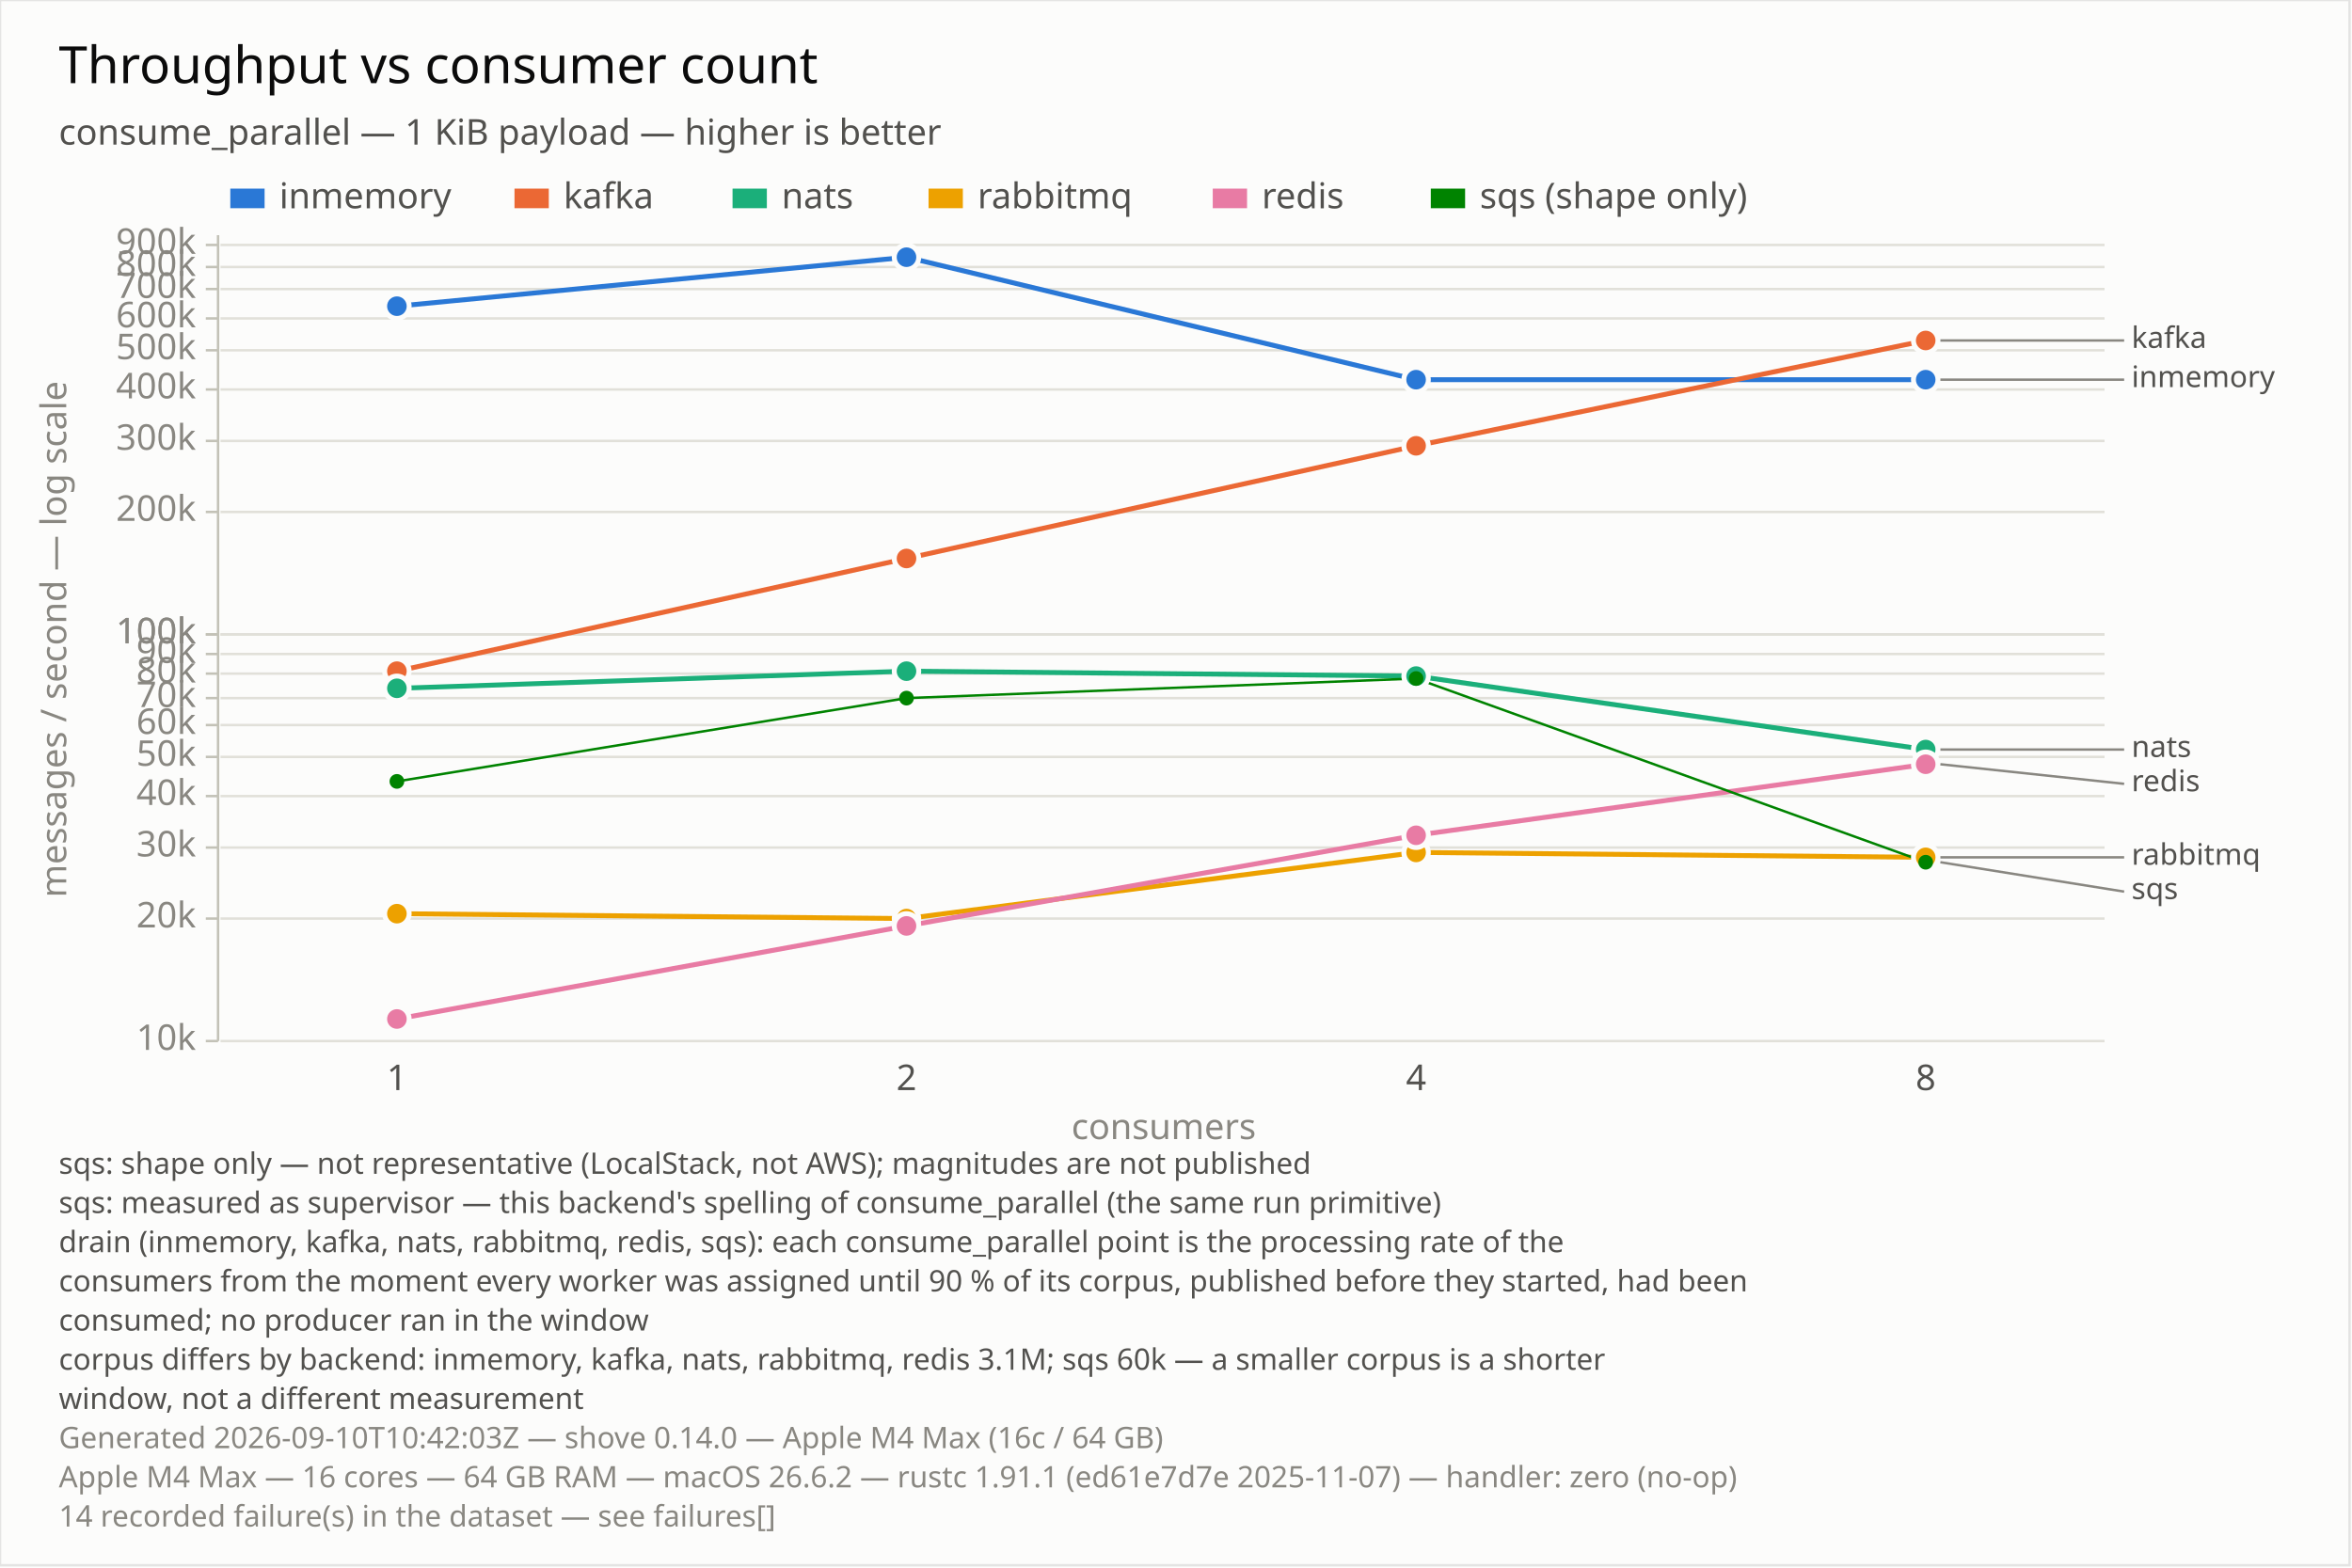
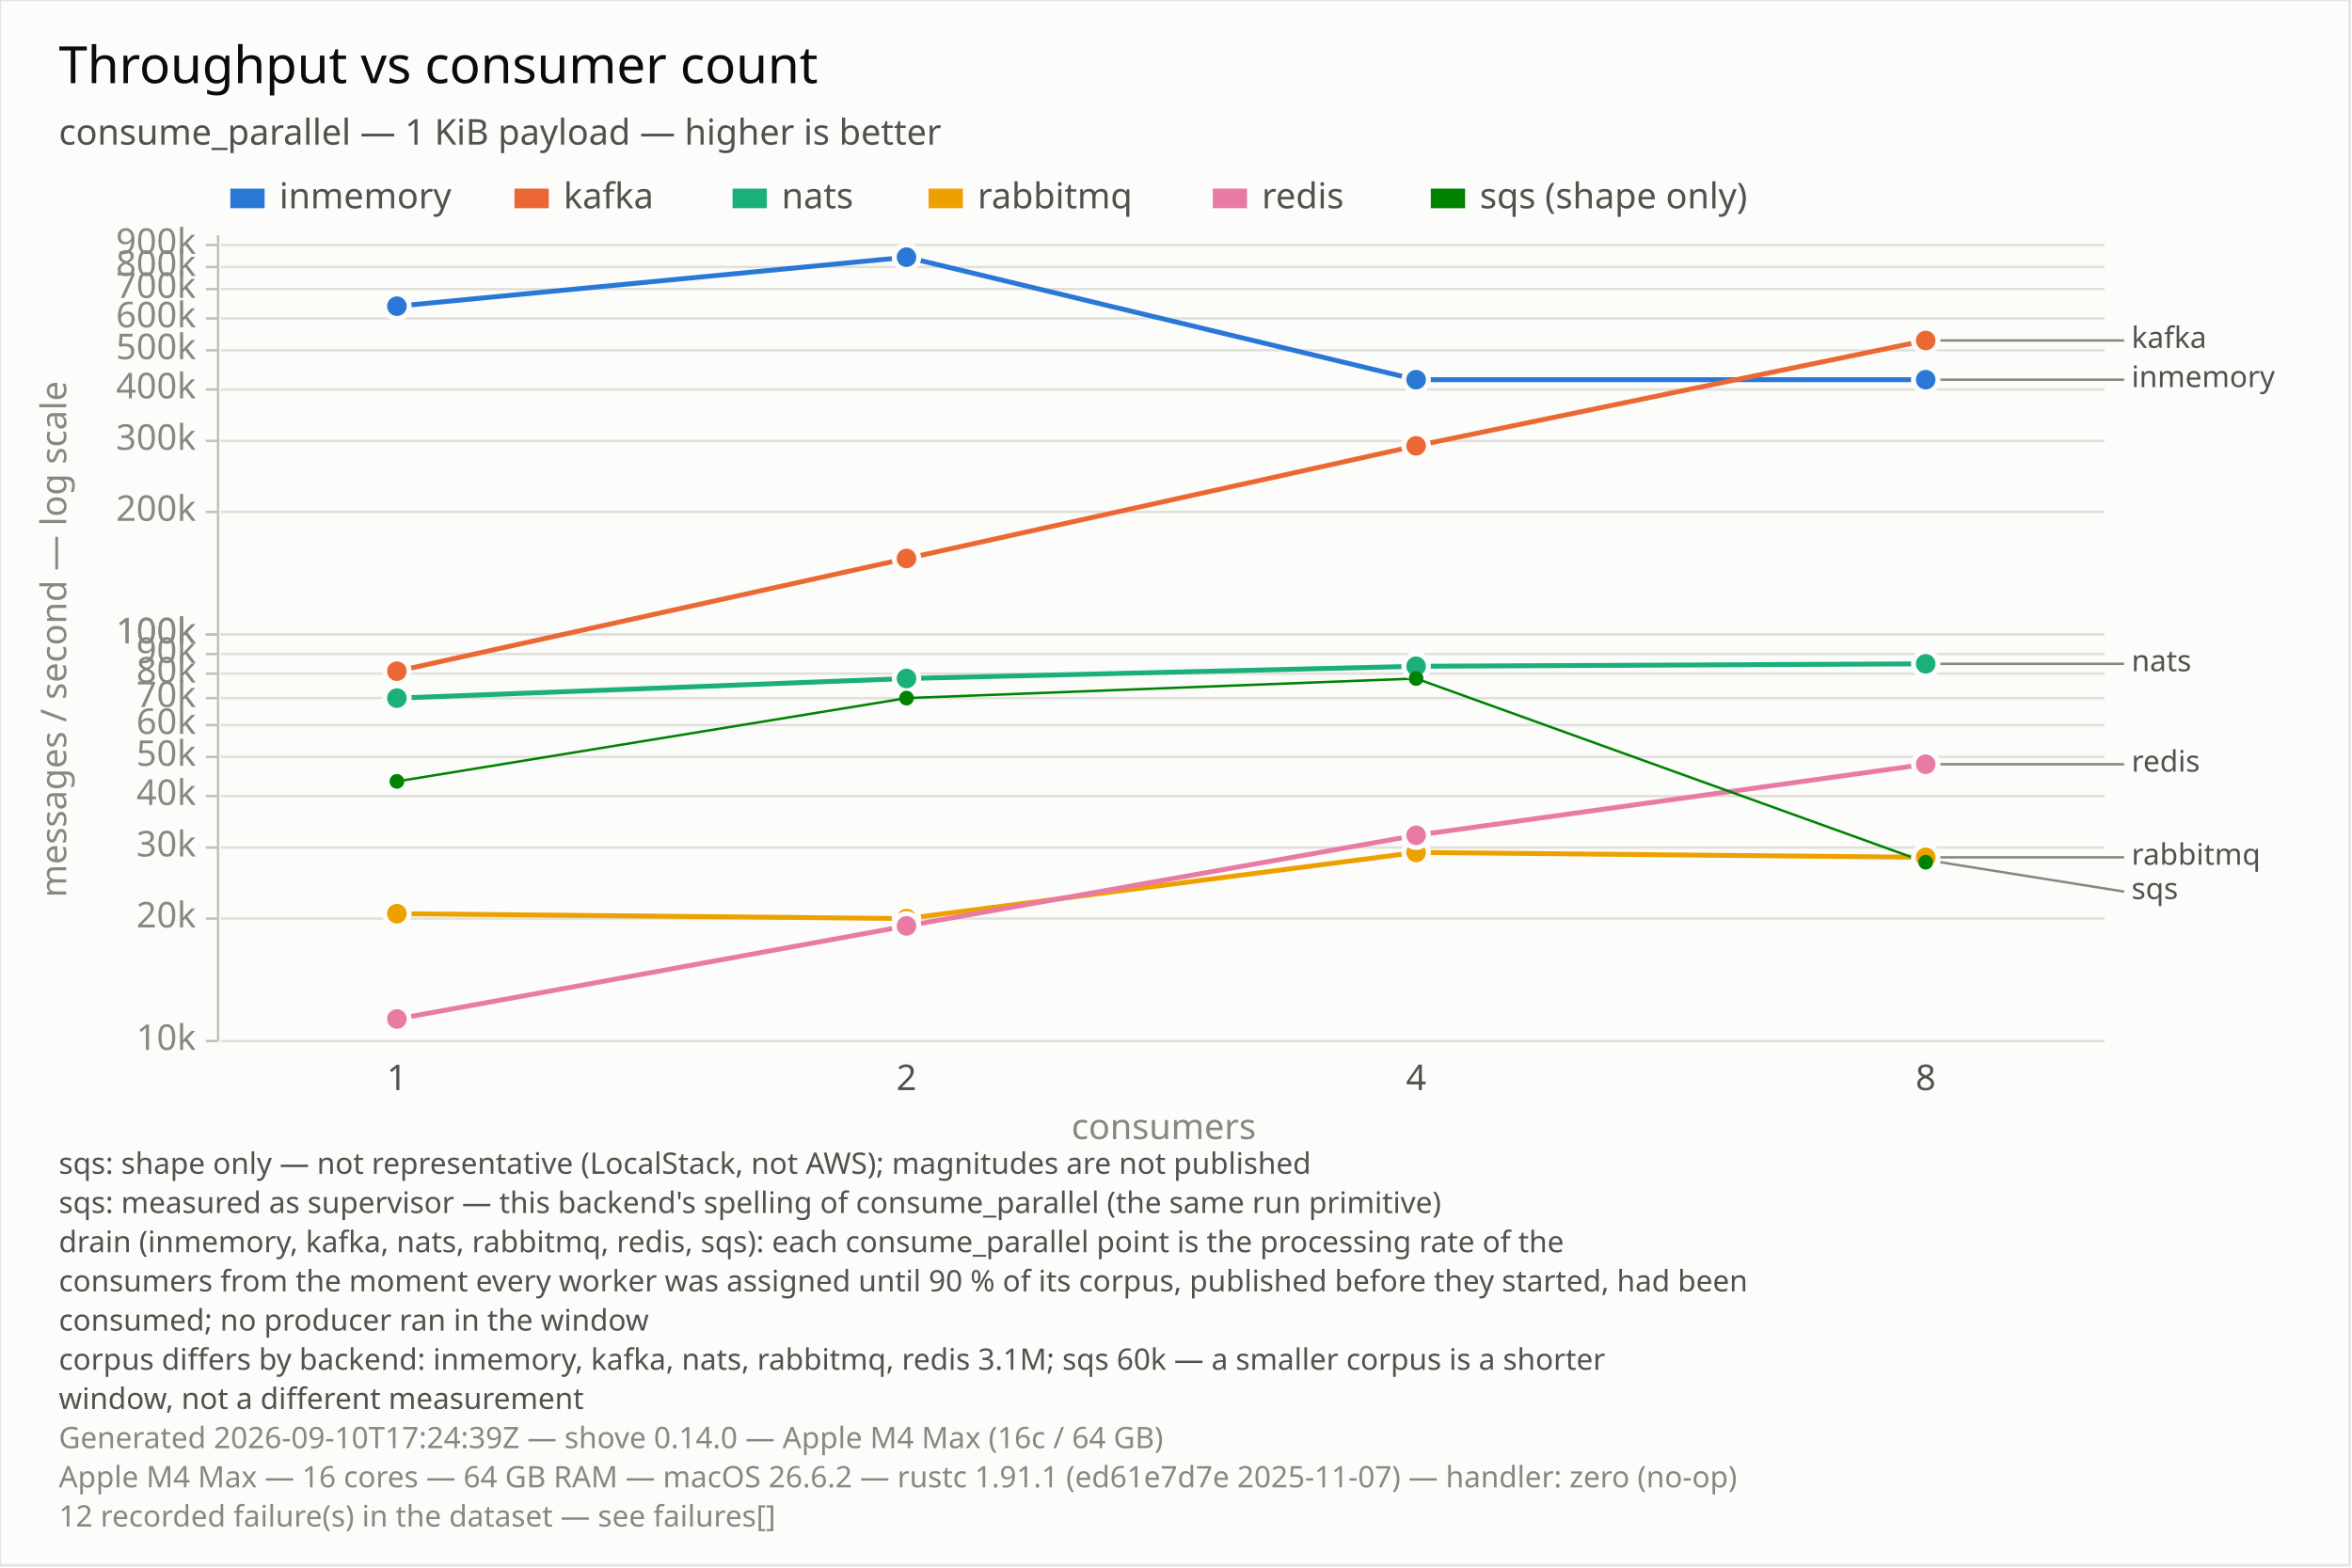
<svg xmlns="http://www.w3.org/2000/svg" width="960" height="640" viewBox="0 0 960 640">
  <rect x="0" y="0" width="960" height="640" opacity="1" fill="#FCFCFB" stroke="none" />
  <rect x="0" y="0" width="959" height="639" opacity="0.1" fill="none" stroke="#0B0B0B" />
  <text x="24" y="18" dy="0.76em" text-anchor="start" font-family="sans-serif" font-size="20.968" opacity="1" fill="#0B0B0B">
Throughput vs consumer count
</text>
  <text x="24" y="48" dy="0.76em" text-anchor="start" font-family="sans-serif" font-size="14.516" opacity="1" fill="#52514E">
consume_parallel — 1 KiB payload — higher is better
</text>
  <text x="24" y="470" dy="0.76em" text-anchor="start" font-family="sans-serif" font-size="12.097" opacity="1" fill="#52514E">
sqs: shape only — not representative (LocalStack, not AWS); magnitudes are not published
</text>
  <text x="24" y="486" dy="0.76em" text-anchor="start" font-family="sans-serif" font-size="12.097" opacity="1" fill="#52514E">
sqs: measured as supervisor — this backend's spelling of consume_parallel (the same run primitive)
</text>
  <text x="24" y="502" dy="0.76em" text-anchor="start" font-family="sans-serif" font-size="12.097" opacity="1" fill="#52514E">
drain (inmemory, kafka, nats, rabbitmq, redis, sqs): each consume_parallel point is the processing rate of the
</text>
  <text x="24" y="518" dy="0.76em" text-anchor="start" font-family="sans-serif" font-size="12.097" opacity="1" fill="#52514E">
consumers from the moment every worker was assigned until 90 % of its corpus, published before they started, had been
</text>
  <text x="24" y="534" dy="0.76em" text-anchor="start" font-family="sans-serif" font-size="12.097" opacity="1" fill="#52514E">
consumed; no producer ran in the window
</text>
  <text x="24" y="550" dy="0.76em" text-anchor="start" font-family="sans-serif" font-size="12.097" opacity="1" fill="#52514E">
corpus differs by backend: inmemory, kafka, nats, rabbitmq, redis 3.1M; sqs 60k — a smaller corpus is a shorter
</text>
  <text x="24" y="566" dy="0.76em" text-anchor="start" font-family="sans-serif" font-size="12.097" opacity="1" fill="#52514E">
window, not a different measurement
</text>
  <text x="24" y="582" dy="0.76em" text-anchor="start" font-family="sans-serif" font-size="12.097" opacity="1" fill="#898781">
- Generated 2026-09-10T10:42:03Z — shove 0.14.0 — Apple M4 Max (16c / 64 GB)
+ Generated 2026-09-10T17:24:39Z — shove 0.14.0 — Apple M4 Max (16c / 64 GB)
</text>
  <text x="24" y="598" dy="0.76em" text-anchor="start" font-family="sans-serif" font-size="12.097" opacity="1" fill="#898781">
Apple M4 Max — 16 cores — 64 GB RAM — macOS 26.6.2 — rustc 1.91.1 (ed61e7d7e 2025-11-07) — handler: zero (no-op)
</text>
  <text x="24" y="614" dy="0.76em" text-anchor="start" font-family="sans-serif" font-size="12.097" opacity="1" fill="#898781">
- 14 recorded failure(s) in the dataset — see failures[]
+ 12 recorded failure(s) in the dataset — see failures[]
</text>
  <text x="16" y="261" dy="0.76em" text-anchor="middle" font-family="sans-serif" font-size="14.516" opacity="1" fill="#898781" transform="rotate(270, 16, 261)">
messages / second — log scale
</text>
  <line opacity="1" stroke="#E1E0D9" stroke-width="1" x1="90" y1="425" x2="859" y2="425" />
  <line opacity="1" stroke="#E1E0D9" stroke-width="1" x1="90" y1="375" x2="859" y2="375" />
  <line opacity="1" stroke="#E1E0D9" stroke-width="1" x1="90" y1="346" x2="859" y2="346" />
  <line opacity="1" stroke="#E1E0D9" stroke-width="1" x1="90" y1="325" x2="859" y2="325" />
  <line opacity="1" stroke="#E1E0D9" stroke-width="1" x1="90" y1="309" x2="859" y2="309" />
  <line opacity="1" stroke="#E1E0D9" stroke-width="1" x1="90" y1="296" x2="859" y2="296" />
  <line opacity="1" stroke="#E1E0D9" stroke-width="1" x1="90" y1="285" x2="859" y2="285" />
  <line opacity="1" stroke="#E1E0D9" stroke-width="1" x1="90" y1="275" x2="859" y2="275" />
  <line opacity="1" stroke="#E1E0D9" stroke-width="1" x1="90" y1="267" x2="859" y2="267" />
  <line opacity="1" stroke="#E1E0D9" stroke-width="1" x1="90" y1="259" x2="859" y2="259" />
  <line opacity="1" stroke="#E1E0D9" stroke-width="1" x1="90" y1="259" x2="859" y2="259" />
  <line opacity="1" stroke="#E1E0D9" stroke-width="1" x1="90" y1="209" x2="859" y2="209" />
  <line opacity="1" stroke="#E1E0D9" stroke-width="1" x1="90" y1="180" x2="859" y2="180" />
  <line opacity="1" stroke="#E1E0D9" stroke-width="1" x1="90" y1="159" x2="859" y2="159" />
  <line opacity="1" stroke="#E1E0D9" stroke-width="1" x1="90" y1="143" x2="859" y2="143" />
  <line opacity="1" stroke="#E1E0D9" stroke-width="1" x1="90" y1="130" x2="859" y2="130" />
  <line opacity="1" stroke="#E1E0D9" stroke-width="1" x1="90" y1="118" x2="859" y2="118" />
  <line opacity="1" stroke="#E1E0D9" stroke-width="1" x1="90" y1="109" x2="859" y2="109" />
  <line opacity="1" stroke="#E1E0D9" stroke-width="1" x1="90" y1="100" x2="859" y2="100" />
  <polyline fill="none" opacity="1" stroke="#C3C2B7" stroke-width="1" points="89,96 89,425 " />
  <text x="80" y="425" dy="0.5ex" text-anchor="end" font-family="sans-serif" font-size="14.516" opacity="1" fill="#898781">
10k
</text>
  <polyline fill="none" opacity="1" stroke="#C3C2B7" stroke-width="1" points="84,425 89,425 " />
  <text x="80" y="375" dy="0.5ex" text-anchor="end" font-family="sans-serif" font-size="14.516" opacity="1" fill="#898781">
20k
</text>
  <polyline fill="none" opacity="1" stroke="#C3C2B7" stroke-width="1" points="84,375 89,375 " />
  <text x="80" y="346" dy="0.5ex" text-anchor="end" font-family="sans-serif" font-size="14.516" opacity="1" fill="#898781">
30k
</text>
  <polyline fill="none" opacity="1" stroke="#C3C2B7" stroke-width="1" points="84,346 89,346 " />
  <text x="80" y="325" dy="0.5ex" text-anchor="end" font-family="sans-serif" font-size="14.516" opacity="1" fill="#898781">
40k
</text>
  <polyline fill="none" opacity="1" stroke="#C3C2B7" stroke-width="1" points="84,325 89,325 " />
  <text x="80" y="309" dy="0.5ex" text-anchor="end" font-family="sans-serif" font-size="14.516" opacity="1" fill="#898781">
50k
</text>
  <polyline fill="none" opacity="1" stroke="#C3C2B7" stroke-width="1" points="84,309 89,309 " />
  <text x="80" y="296" dy="0.5ex" text-anchor="end" font-family="sans-serif" font-size="14.516" opacity="1" fill="#898781">
60k
</text>
  <polyline fill="none" opacity="1" stroke="#C3C2B7" stroke-width="1" points="84,296 89,296 " />
  <text x="80" y="285" dy="0.5ex" text-anchor="end" font-family="sans-serif" font-size="14.516" opacity="1" fill="#898781">
70k
</text>
  <polyline fill="none" opacity="1" stroke="#C3C2B7" stroke-width="1" points="84,285 89,285 " />
  <text x="80" y="275" dy="0.5ex" text-anchor="end" font-family="sans-serif" font-size="14.516" opacity="1" fill="#898781">
80k
</text>
  <polyline fill="none" opacity="1" stroke="#C3C2B7" stroke-width="1" points="84,275 89,275 " />
  <text x="80" y="267" dy="0.5ex" text-anchor="end" font-family="sans-serif" font-size="14.516" opacity="1" fill="#898781">
90k
</text>
  <polyline fill="none" opacity="1" stroke="#C3C2B7" stroke-width="1" points="84,267 89,267 " />
  <text x="80" y="259" dy="0.5ex" text-anchor="end" font-family="sans-serif" font-size="14.516" opacity="1" fill="#898781">
100k
</text>
  <polyline fill="none" opacity="1" stroke="#C3C2B7" stroke-width="1" points="84,259 89,259 " />
  <text x="80" y="259" dy="0.5ex" text-anchor="end" font-family="sans-serif" font-size="14.516" opacity="1" fill="#898781">
100k
</text>
  <polyline fill="none" opacity="1" stroke="#C3C2B7" stroke-width="1" points="84,259 89,259 " />
  <text x="80" y="209" dy="0.5ex" text-anchor="end" font-family="sans-serif" font-size="14.516" opacity="1" fill="#898781">
200k
</text>
  <polyline fill="none" opacity="1" stroke="#C3C2B7" stroke-width="1" points="84,209 89,209 " />
  <text x="80" y="180" dy="0.5ex" text-anchor="end" font-family="sans-serif" font-size="14.516" opacity="1" fill="#898781">
300k
</text>
  <polyline fill="none" opacity="1" stroke="#C3C2B7" stroke-width="1" points="84,180 89,180 " />
  <text x="80" y="159" dy="0.5ex" text-anchor="end" font-family="sans-serif" font-size="14.516" opacity="1" fill="#898781">
400k
</text>
  <polyline fill="none" opacity="1" stroke="#C3C2B7" stroke-width="1" points="84,159 89,159 " />
  <text x="80" y="143" dy="0.5ex" text-anchor="end" font-family="sans-serif" font-size="14.516" opacity="1" fill="#898781">
500k
</text>
  <polyline fill="none" opacity="1" stroke="#C3C2B7" stroke-width="1" points="84,143 89,143 " />
  <text x="80" y="130" dy="0.5ex" text-anchor="end" font-family="sans-serif" font-size="14.516" opacity="1" fill="#898781">
600k
</text>
  <polyline fill="none" opacity="1" stroke="#C3C2B7" stroke-width="1" points="84,130 89,130 " />
  <text x="80" y="118" dy="0.5ex" text-anchor="end" font-family="sans-serif" font-size="14.516" opacity="1" fill="#898781">
700k
</text>
  <polyline fill="none" opacity="1" stroke="#C3C2B7" stroke-width="1" points="84,118 89,118 " />
  <text x="80" y="109" dy="0.5ex" text-anchor="end" font-family="sans-serif" font-size="14.516" opacity="1" fill="#898781">
800k
</text>
  <polyline fill="none" opacity="1" stroke="#C3C2B7" stroke-width="1" points="84,109 89,109 " />
  <text x="80" y="100" dy="0.5ex" text-anchor="end" font-family="sans-serif" font-size="14.516" opacity="1" fill="#898781">
900k
</text>
  <polyline fill="none" opacity="1" stroke="#C3C2B7" stroke-width="1" points="84,100 89,100 " />
  <polyline fill="none" opacity="1" stroke="#2A78D6" stroke-width="2" points="162,125 370,105 578,155 786,155 " />
  <polyline fill="none" opacity="1" stroke="#EB6834" stroke-width="2" points="162,274 370,228 578,182 786,139 " />
-   <polyline fill="none" opacity="1" stroke="#1BAF7A" stroke-width="2" points="162,281 370,274 578,276 786,306 " />
+   <polyline fill="none" opacity="1" stroke="#1BAF7A" stroke-width="2" points="162,285 370,277 578,272 786,271 " />
  <polyline fill="none" opacity="1" stroke="#EDA100" stroke-width="2" points="162,373 370,375 578,348 786,350 " />
  <polyline fill="none" opacity="1" stroke="#E87BA4" stroke-width="2" points="162,416 370,378 578,341 786,312 " />
  <polyline fill="none" opacity="1" stroke="#008300" stroke-width="1" points="162,319 370,285 578,277 786,352 " />
  <circle cx="162" cy="125" r="6" opacity="1" fill="#FCFCFB" stroke="none" stroke-width="0" />
  <circle cx="162" cy="125" r="4" opacity="1" fill="#2A78D6" stroke="none" stroke-width="0" />
  <circle cx="370" cy="105" r="6" opacity="1" fill="#FCFCFB" stroke="none" stroke-width="0" />
  <circle cx="370" cy="105" r="4" opacity="1" fill="#2A78D6" stroke="none" stroke-width="0" />
  <circle cx="578" cy="155" r="6" opacity="1" fill="#FCFCFB" stroke="none" stroke-width="0" />
  <circle cx="578" cy="155" r="4" opacity="1" fill="#2A78D6" stroke="none" stroke-width="0" />
  <circle cx="786" cy="155" r="6" opacity="1" fill="#FCFCFB" stroke="none" stroke-width="0" />
  <circle cx="786" cy="155" r="4" opacity="1" fill="#2A78D6" stroke="none" stroke-width="0" />
  <circle cx="162" cy="274" r="6" opacity="1" fill="#FCFCFB" stroke="none" stroke-width="0" />
  <circle cx="162" cy="274" r="4" opacity="1" fill="#EB6834" stroke="none" stroke-width="0" />
  <circle cx="370" cy="228" r="6" opacity="1" fill="#FCFCFB" stroke="none" stroke-width="0" />
  <circle cx="370" cy="228" r="4" opacity="1" fill="#EB6834" stroke="none" stroke-width="0" />
  <circle cx="578" cy="182" r="6" opacity="1" fill="#FCFCFB" stroke="none" stroke-width="0" />
  <circle cx="578" cy="182" r="4" opacity="1" fill="#EB6834" stroke="none" stroke-width="0" />
  <circle cx="786" cy="139" r="6" opacity="1" fill="#FCFCFB" stroke="none" stroke-width="0" />
  <circle cx="786" cy="139" r="4" opacity="1" fill="#EB6834" stroke="none" stroke-width="0" />
-   <circle cx="162" cy="281" r="6" opacity="1" fill="#FCFCFB" stroke="none" stroke-width="0" />
-   <circle cx="162" cy="281" r="4" opacity="1" fill="#1BAF7A" stroke="none" stroke-width="0" />
-   <circle cx="370" cy="274" r="6" opacity="1" fill="#FCFCFB" stroke="none" stroke-width="0" />
-   <circle cx="370" cy="274" r="4" opacity="1" fill="#1BAF7A" stroke="none" stroke-width="0" />
-   <circle cx="578" cy="276" r="6" opacity="1" fill="#FCFCFB" stroke="none" stroke-width="0" />
-   <circle cx="578" cy="276" r="4" opacity="1" fill="#1BAF7A" stroke="none" stroke-width="0" />
-   <circle cx="786" cy="306" r="6" opacity="1" fill="#FCFCFB" stroke="none" stroke-width="0" />
-   <circle cx="786" cy="306" r="4" opacity="1" fill="#1BAF7A" stroke="none" stroke-width="0" />
+   <circle cx="162" cy="285" r="6" opacity="1" fill="#FCFCFB" stroke="none" stroke-width="0" />
+   <circle cx="162" cy="285" r="4" opacity="1" fill="#1BAF7A" stroke="none" stroke-width="0" />
+   <circle cx="370" cy="277" r="6" opacity="1" fill="#FCFCFB" stroke="none" stroke-width="0" />
+   <circle cx="370" cy="277" r="4" opacity="1" fill="#1BAF7A" stroke="none" stroke-width="0" />
+   <circle cx="578" cy="272" r="6" opacity="1" fill="#FCFCFB" stroke="none" stroke-width="0" />
+   <circle cx="578" cy="272" r="4" opacity="1" fill="#1BAF7A" stroke="none" stroke-width="0" />
+   <circle cx="786" cy="271" r="6" opacity="1" fill="#FCFCFB" stroke="none" stroke-width="0" />
+   <circle cx="786" cy="271" r="4" opacity="1" fill="#1BAF7A" stroke="none" stroke-width="0" />
  <circle cx="162" cy="373" r="6" opacity="1" fill="#FCFCFB" stroke="none" stroke-width="0" />
  <circle cx="162" cy="373" r="4" opacity="1" fill="#EDA100" stroke="none" stroke-width="0" />
  <circle cx="370" cy="375" r="6" opacity="1" fill="#FCFCFB" stroke="none" stroke-width="0" />
  <circle cx="370" cy="375" r="4" opacity="1" fill="#EDA100" stroke="none" stroke-width="0" />
  <circle cx="578" cy="348" r="6" opacity="1" fill="#FCFCFB" stroke="none" stroke-width="0" />
  <circle cx="578" cy="348" r="4" opacity="1" fill="#EDA100" stroke="none" stroke-width="0" />
  <circle cx="786" cy="350" r="6" opacity="1" fill="#FCFCFB" stroke="none" stroke-width="0" />
  <circle cx="786" cy="350" r="4" opacity="1" fill="#EDA100" stroke="none" stroke-width="0" />
  <circle cx="162" cy="416" r="6" opacity="1" fill="#FCFCFB" stroke="none" stroke-width="0" />
  <circle cx="162" cy="416" r="4" opacity="1" fill="#E87BA4" stroke="none" stroke-width="0" />
  <circle cx="370" cy="378" r="6" opacity="1" fill="#FCFCFB" stroke="none" stroke-width="0" />
  <circle cx="370" cy="378" r="4" opacity="1" fill="#E87BA4" stroke="none" stroke-width="0" />
  <circle cx="578" cy="341" r="6" opacity="1" fill="#FCFCFB" stroke="none" stroke-width="0" />
  <circle cx="578" cy="341" r="4" opacity="1" fill="#E87BA4" stroke="none" stroke-width="0" />
  <circle cx="786" cy="312" r="6" opacity="1" fill="#FCFCFB" stroke="none" stroke-width="0" />
  <circle cx="786" cy="312" r="4" opacity="1" fill="#E87BA4" stroke="none" stroke-width="0" />
  <circle cx="162" cy="319" r="3" opacity="1" fill="#008300" stroke="none" stroke-width="0" />
  <circle cx="370" cy="285" r="3" opacity="1" fill="#008300" stroke="none" stroke-width="0" />
  <circle cx="578" cy="277" r="3" opacity="1" fill="#008300" stroke="none" stroke-width="0" />
  <circle cx="786" cy="352" r="3" opacity="1" fill="#008300" stroke="none" stroke-width="0" />
  <polyline fill="none" opacity="1" stroke="#898781" stroke-width="1" points="792,139 867,139 " />
  <text x="870" y="139" dy="0.5ex" text-anchor="start" font-family="sans-serif" font-size="12.097" opacity="1" fill="#52514E">
kafka
</text>
  <polyline fill="none" opacity="1" stroke="#898781" stroke-width="1" points="792,155 867,155 " />
  <text x="870" y="155" dy="0.5ex" text-anchor="start" font-family="sans-serif" font-size="12.097" opacity="1" fill="#52514E">
inmemory
</text>
-   <polyline fill="none" opacity="1" stroke="#898781" stroke-width="1" points="792,306 867,306 " />
-   <text x="870" y="306" dy="0.5ex" text-anchor="start" font-family="sans-serif" font-size="12.097" opacity="1" fill="#52514E">
+   <polyline fill="none" opacity="1" stroke="#898781" stroke-width="1" points="792,271 867,271 " />
+   <text x="870" y="271" dy="0.5ex" text-anchor="start" font-family="sans-serif" font-size="12.097" opacity="1" fill="#52514E">
nats
</text>
-   <polyline fill="none" opacity="1" stroke="#898781" stroke-width="1" points="792,312 867,320 " />
-   <text x="870" y="320" dy="0.5ex" text-anchor="start" font-family="sans-serif" font-size="12.097" opacity="1" fill="#52514E">
+   <polyline fill="none" opacity="1" stroke="#898781" stroke-width="1" points="792,312 867,312 " />
+   <text x="870" y="312" dy="0.5ex" text-anchor="start" font-family="sans-serif" font-size="12.097" opacity="1" fill="#52514E">
redis
</text>
  <polyline fill="none" opacity="1" stroke="#898781" stroke-width="1" points="792,350 867,350 " />
  <text x="870" y="350" dy="0.5ex" text-anchor="start" font-family="sans-serif" font-size="12.097" opacity="1" fill="#52514E">
rabbitmq
</text>
  <polyline fill="none" opacity="1" stroke="#898781" stroke-width="1" points="792,352 867,364 " />
  <text x="870" y="364" dy="0.5ex" text-anchor="start" font-family="sans-serif" font-size="12.097" opacity="1" fill="#52514E">
sqs
</text>
  <text x="162" y="434" dy="0.76em" text-anchor="middle" font-family="sans-serif" font-size="14.516" opacity="1" fill="#52514E">
1
</text>
  <text x="370" y="434" dy="0.76em" text-anchor="middle" font-family="sans-serif" font-size="14.516" opacity="1" fill="#52514E">
2
</text>
  <text x="578" y="434" dy="0.76em" text-anchor="middle" font-family="sans-serif" font-size="14.516" opacity="1" fill="#52514E">
4
</text>
  <text x="786" y="434" dy="0.76em" text-anchor="middle" font-family="sans-serif" font-size="14.516" opacity="1" fill="#52514E">
8
</text>
  <text x="475" y="454" dy="0.76em" text-anchor="middle" font-family="sans-serif" font-size="14.516" opacity="1" fill="#898781">
consumers
</text>
  <rect x="94" y="77" width="14" height="8" opacity="1" fill="#2A78D6" stroke="none" />
  <text x="114" y="74" dy="0.76em" text-anchor="start" font-family="sans-serif" font-size="14.516" opacity="1" fill="#52514E">
inmemory
</text>
  <rect x="210" y="77" width="14" height="8" opacity="1" fill="#EB6834" stroke="none" />
  <text x="230" y="74" dy="0.76em" text-anchor="start" font-family="sans-serif" font-size="14.516" opacity="1" fill="#52514E">
kafka
</text>
  <rect x="299" y="77" width="14" height="8" opacity="1" fill="#1BAF7A" stroke="none" />
  <text x="319" y="74" dy="0.76em" text-anchor="start" font-family="sans-serif" font-size="14.516" opacity="1" fill="#52514E">
nats
</text>
  <rect x="379" y="77" width="14" height="8" opacity="1" fill="#EDA100" stroke="none" />
  <text x="399" y="74" dy="0.76em" text-anchor="start" font-family="sans-serif" font-size="14.516" opacity="1" fill="#52514E">
rabbitmq
</text>
  <rect x="495" y="77" width="14" height="8" opacity="1" fill="#E87BA4" stroke="none" />
  <text x="515" y="74" dy="0.76em" text-anchor="start" font-family="sans-serif" font-size="14.516" opacity="1" fill="#52514E">
redis
</text>
  <rect x="584" y="77" width="14" height="8" opacity="1" fill="#008300" stroke="none" />
  <text x="604" y="74" dy="0.76em" text-anchor="start" font-family="sans-serif" font-size="14.516" opacity="1" fill="#52514E">
sqs (shape only)
</text>
</svg>
